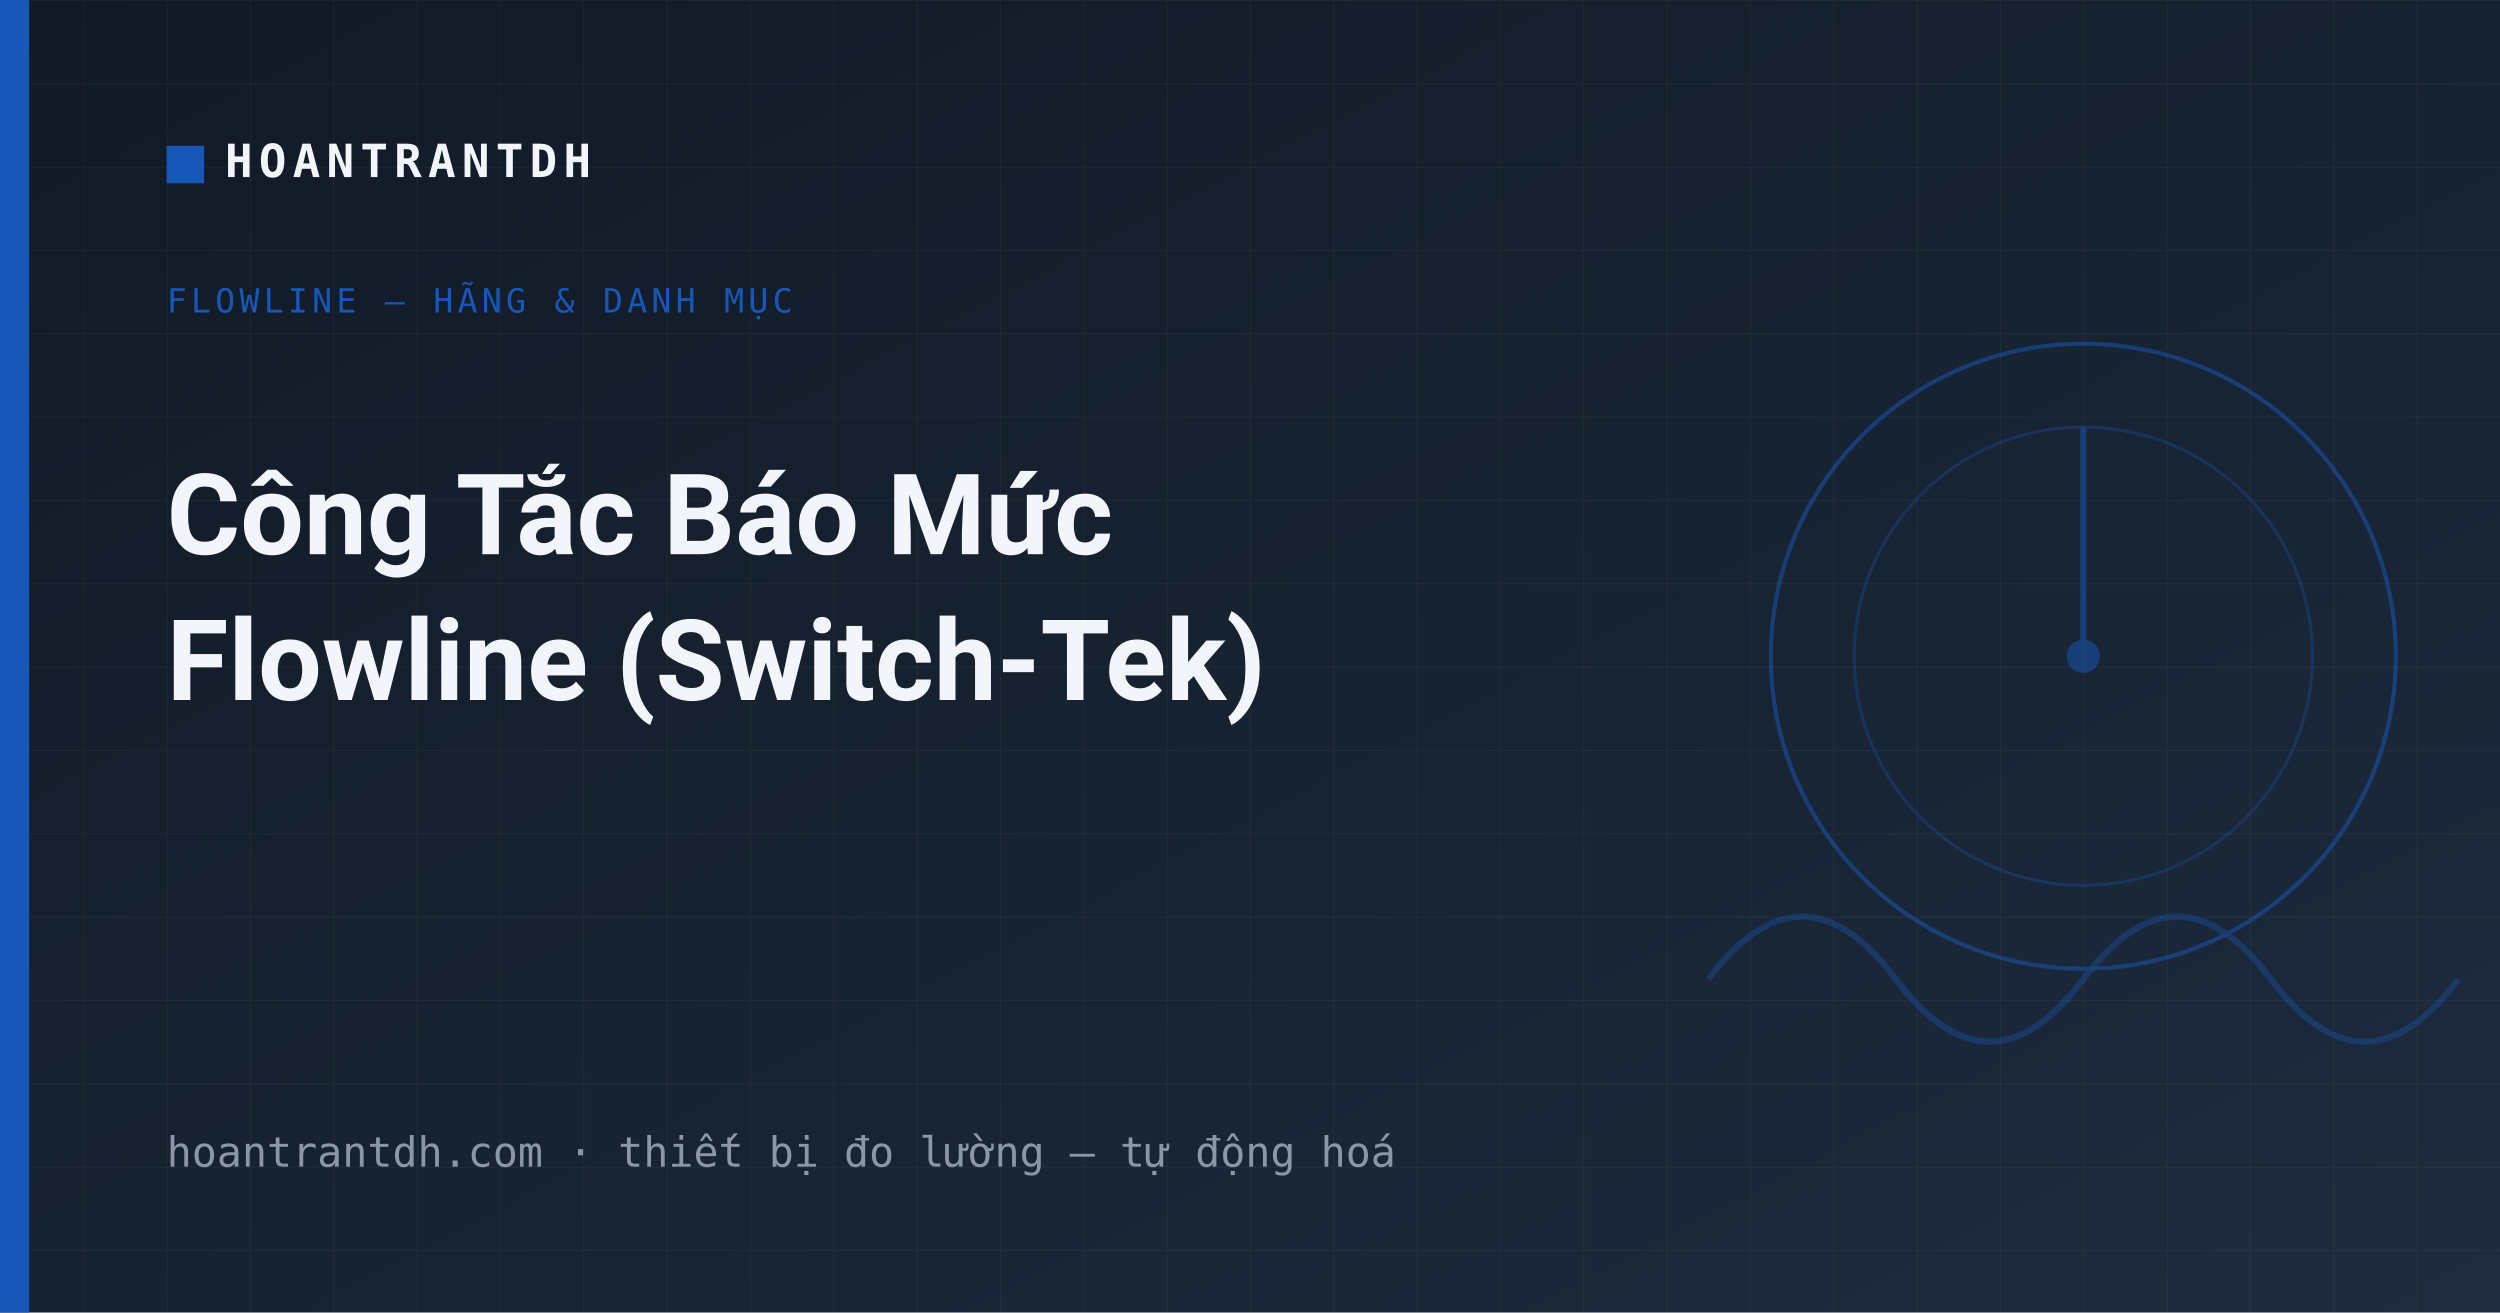
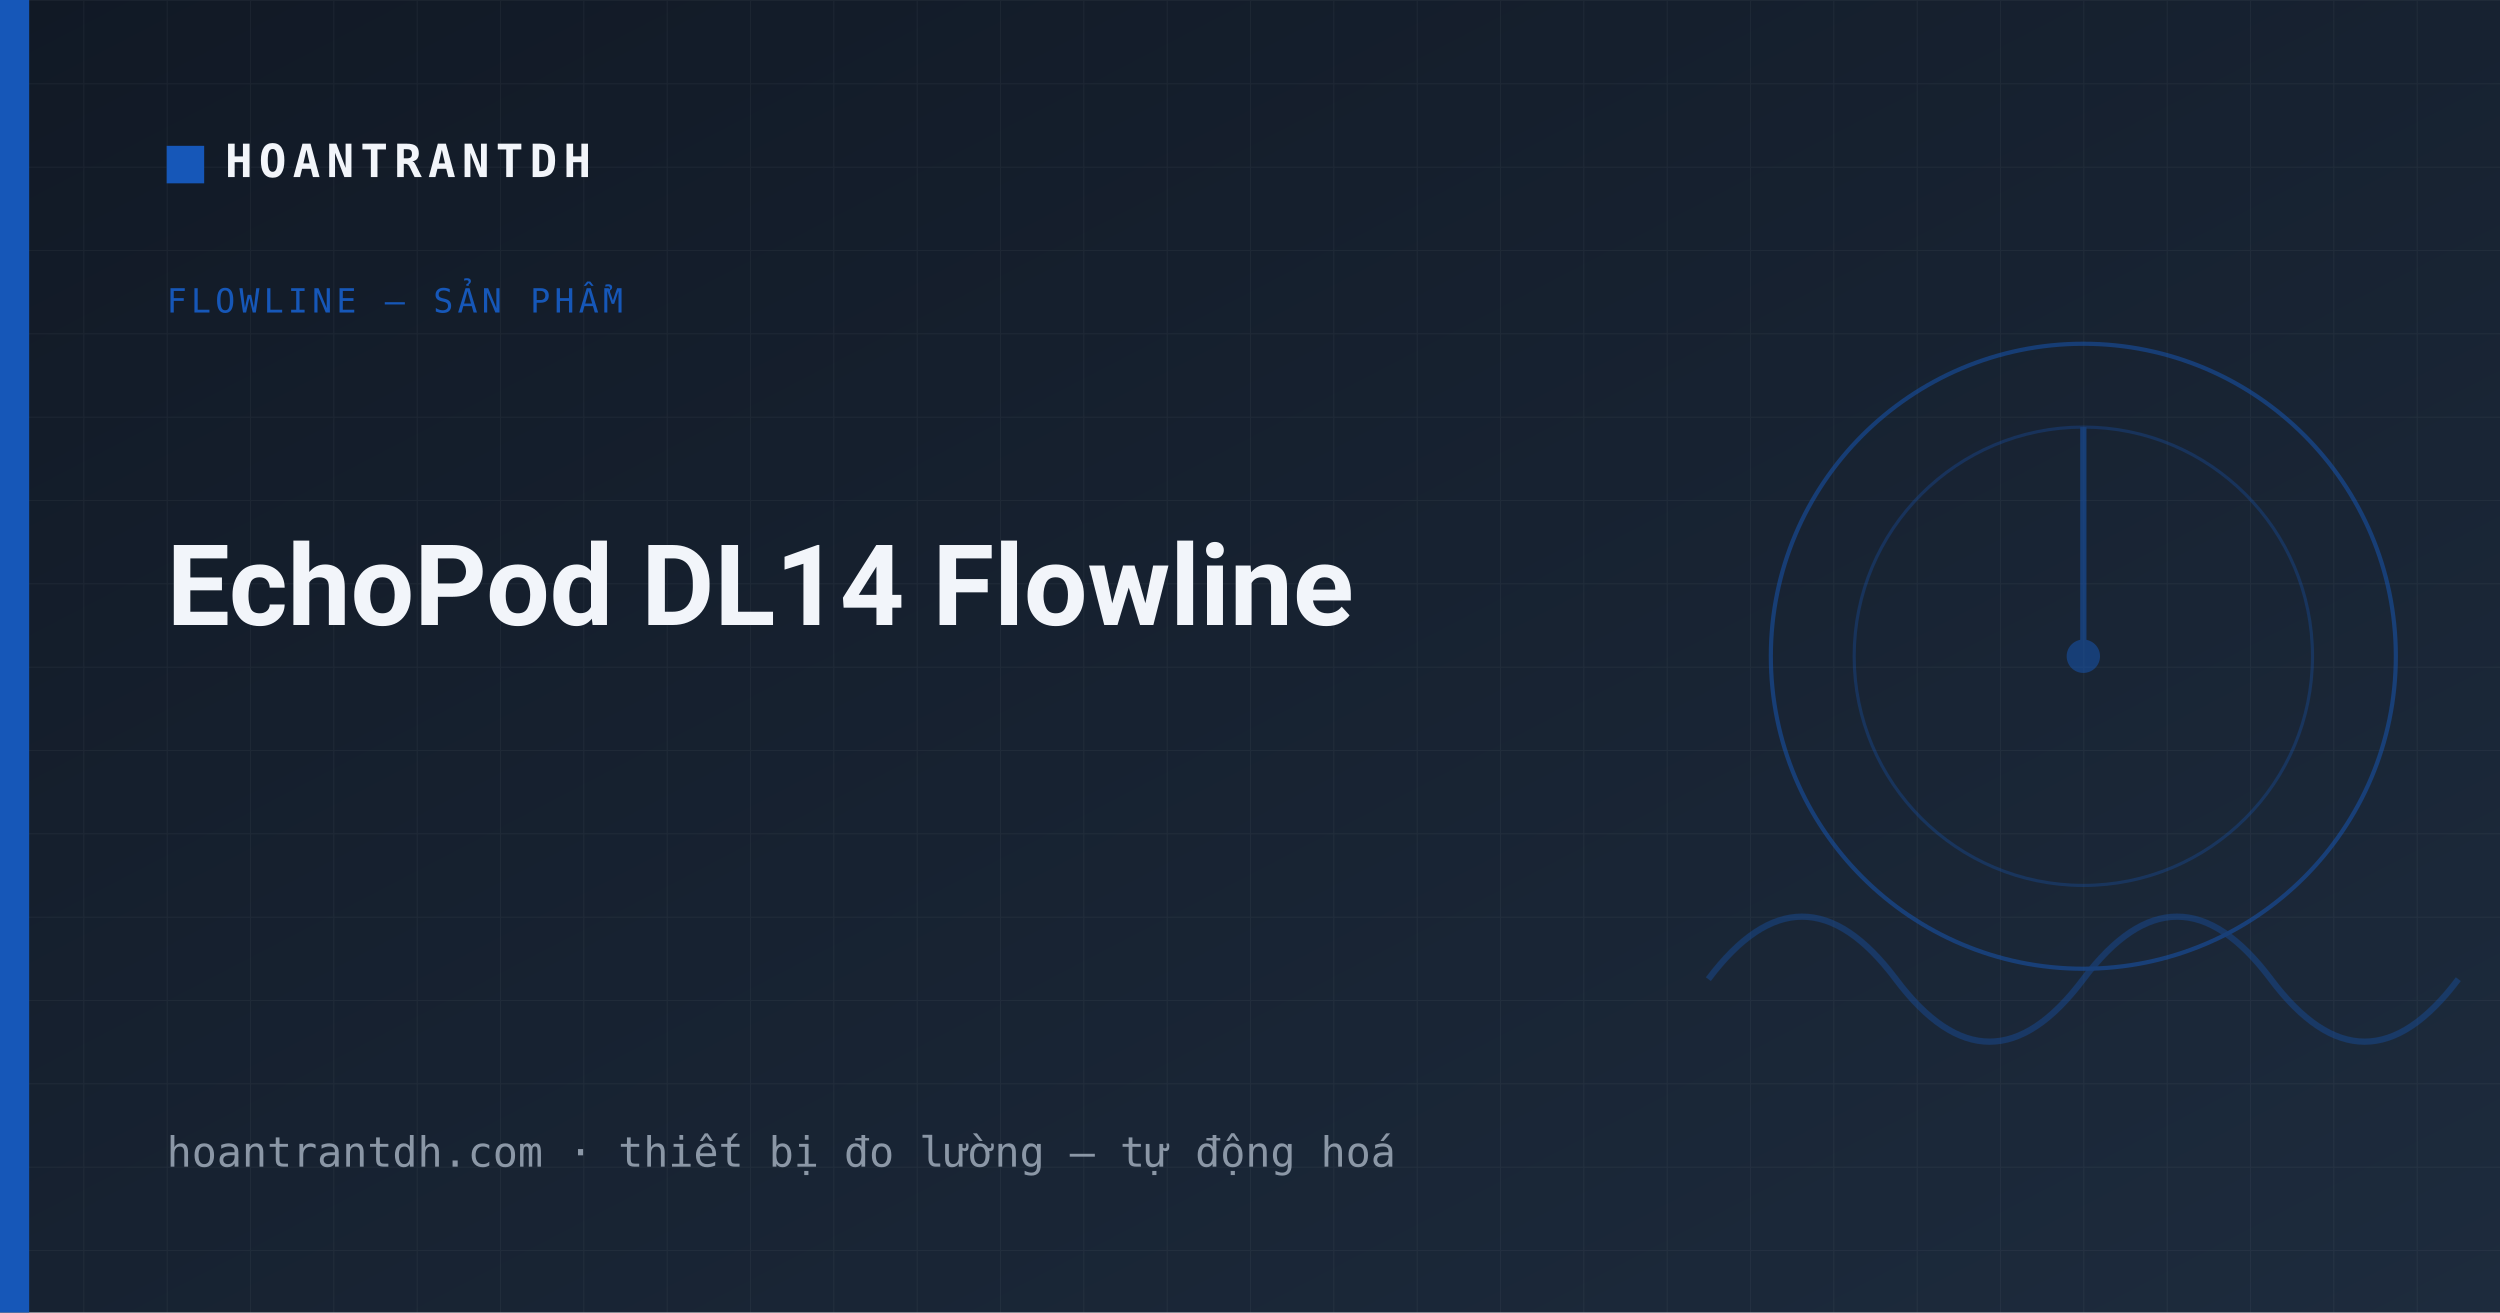
<svg xmlns="http://www.w3.org/2000/svg" width="1200" height="630" viewBox="0 0 1200 630" role="img">
  <defs>
    <linearGradient id="bg" x1="0" y1="0" x2="1" y2="1">
      <stop offset="0" stop-color="#111925" />
      <stop offset="1" stop-color="#1d2b3d" />
    </linearGradient>
    <pattern id="grid" width="40" height="40" patternUnits="userSpaceOnUse">
      <path d="M40 0H0V40" fill="none" stroke="#ffffff" stroke-opacity="0.04" stroke-width="1" />
    </pattern>
  </defs>
  <rect width="1200" height="630" fill="url(#bg)" />
  <rect width="1200" height="630" fill="url(#grid)" />
  <rect x="0" y="0" width="14" height="630" fill="#1657b8" />
  <g opacity="0.5">
    <circle cx="1000" cy="315" r="150" fill="none" stroke="#1657b8" stroke-width="2" />
    <circle cx="1000" cy="315" r="110" fill="none" stroke="#1657b8" stroke-width="1.5" stroke-opacity="0.6" />
    <path d="M1000 315 L1000 205" stroke="#1657b8" stroke-width="3" />
    <circle cx="1000" cy="315" r="8" fill="#1657b8" />
    <path d="M820 470 q45 -60 90 0 t90 0 t90 0 t90 0" fill="none" stroke="#1657b8" stroke-width="3" stroke-opacity="0.7" />
  </g>
  <g font-family="Consolas,Menlo,monospace">
    <rect x="80" y="70" width="18" height="18" fill="#1657b8" />
    <text x="108" y="85" font-size="22" font-weight="700" letter-spacing="3" fill="#f2f5fa">HOANTRANTDH</text>
-     <text x="80" y="150" font-size="16" letter-spacing="2" fill="#1657b8">FLOWLINE — HÃNG &amp; DANH MỤC</text>
+     <text x="80" y="150" font-size="16" letter-spacing="2" fill="#1657b8">FLOWLINE — SẢN PHẨM</text>
  </g>
-   <text x="80" y="266" font-family="Segoe UI,Roboto,Arial,sans-serif" font-size="54" font-weight="700" fill="#f2f5fa">Công Tắc Báo Mức</text>
-   <text x="80" y="336" font-family="Segoe UI,Roboto,Arial,sans-serif" font-size="54" font-weight="700" fill="#f2f5fa">Flowline (Switch-Tek)</text>
+   <text x="80" y="300" font-family="Segoe UI,Roboto,Arial,sans-serif" font-size="54" font-weight="700" fill="#f2f5fa">EchoPod DL14 Flowline</text>
  <text x="80" y="560" font-family="Consolas,Menlo,monospace" font-size="20" fill="#8b97a6">hoantrantdh.com · thiết bị đo lường – tự động hoá</text>
</svg>
